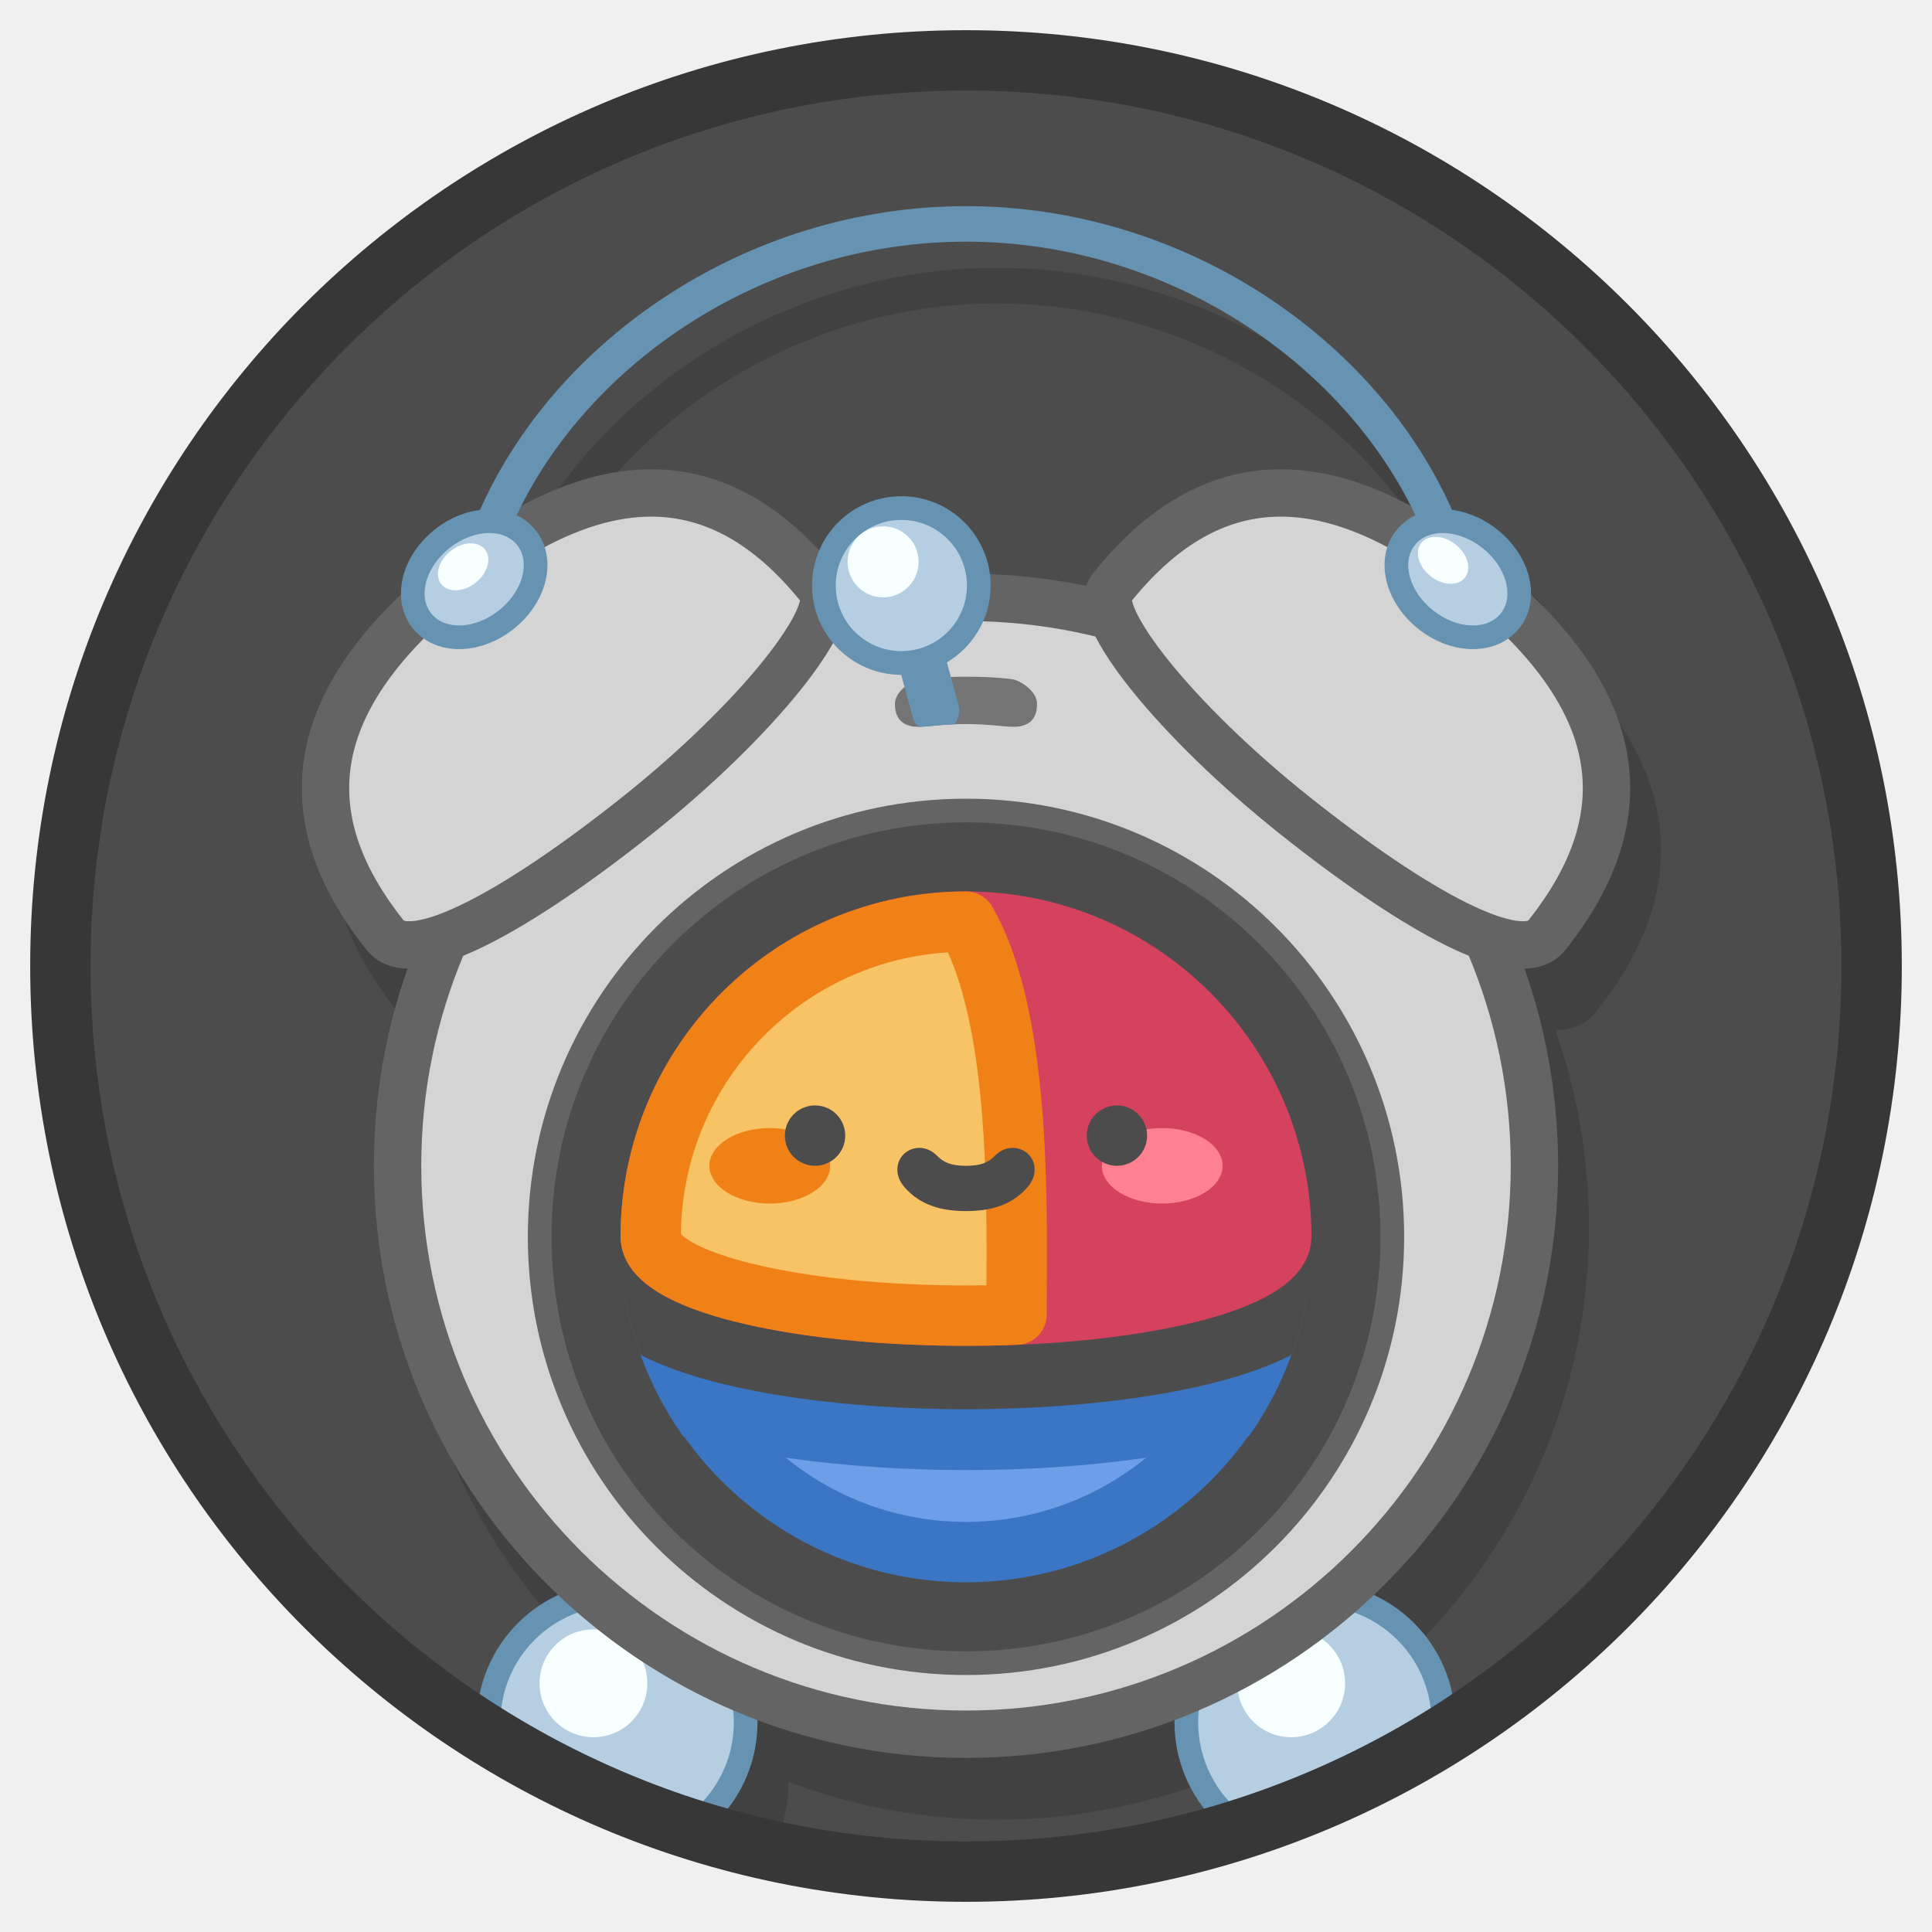
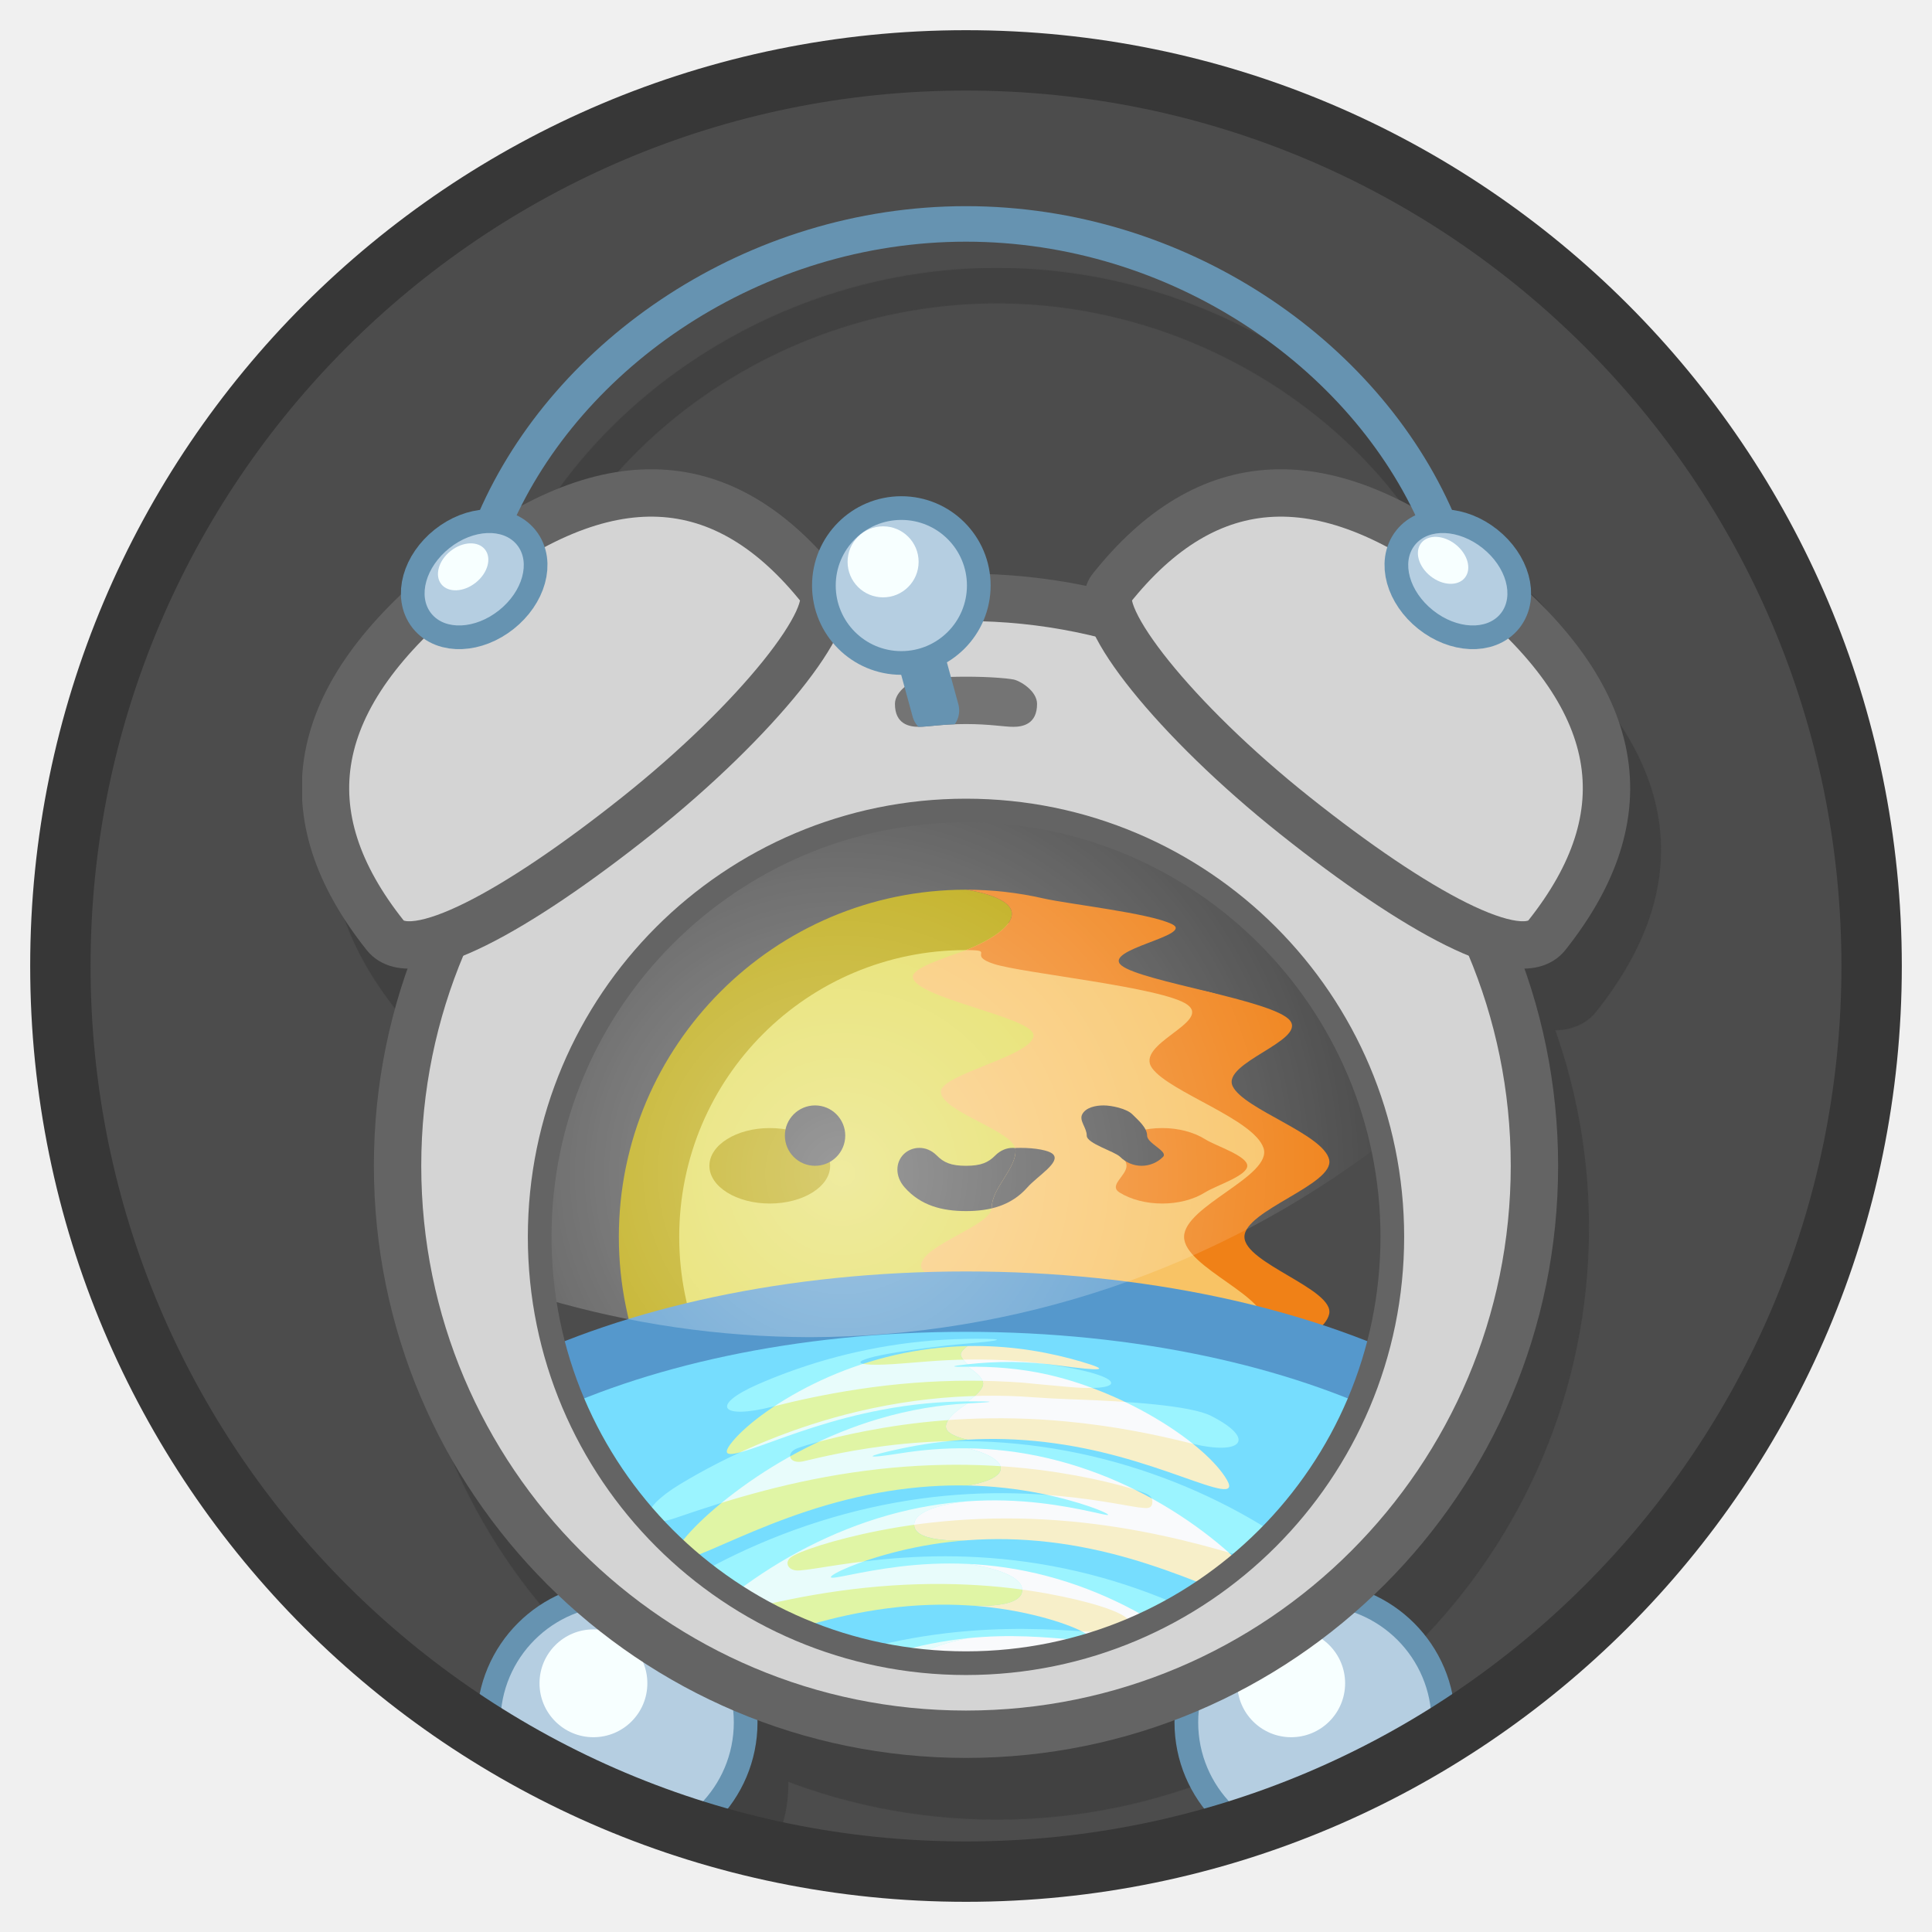
- <svg xmlns="http://www.w3.org/2000/svg" height="128" width="128" version="1.1" id="svg2" xml:space="preserve">
+ <svg xmlns="http://www.w3.org/2000/svg" xmlns:xlink="http://www.w3.org/1999/xlink" height="128" width="128" version="1.1" id="svg2" xml:space="preserve">
  <defs id="defs2">
-     <filter id="filter4866" style="color-interpolation-filters:sRGB" x="-0.018" y="-0.011" width="1.061" height="1.064">
+     <filter id="filter4866" style="color-interpolation-filters:sRGB" x="0" y="0" width="1.037" height="1.117">
      <feFlood id="feFlood4858" result="flood" flood-color="rgb(134,123,106)" flood-opacity="0.498" />
      <feComposite id="feComposite4860" result="composite1" operator="in" in2="SourceGraphic" in="flood" />
      <feOffset id="feOffset4862" result="offset" dy="3.6" dx="1.8" />
      <feComposite id="feComposite4864" result="composite2" operator="over" in2="offset" in="SourceGraphic" />
    </filter>
    <clipPath clipPathUnits="userSpaceOnUse" id="clipPath4404-4">
      <path style="display:inline;opacity:1;vector-effect:none;fill:#ffffff;fill-opacity:1;fill-rule:nonzero;stroke:none;stroke-width:4;stroke-linecap:round;stroke-linejoin:round;stroke-miterlimit:4;stroke-dasharray:none;stroke-dashoffset:0;stroke-opacity:1;paint-order:stroke fill markers" d="M 58,48.237 V 53 c 0,1.7 1.202,1.934 2,1.934 0.798,0 2,-0.234 4,-0.234 v -6.372" id="path4406-7" />
    </clipPath>
-     <filter id="filter4866-8" style="color-interpolation-filters:sRGB" x="-0.018" y="-0.011" width="1.061" height="1.083">
+     <filter id="filter4866-8" style="color-interpolation-filters:sRGB" x="-0.018" y="-0.011" width="1.061" height="1.064">
      <feFlood id="feFlood4858-7" result="flood" flood-color="rgb(55,55,55)" flood-opacity="0.498" />
      <feComposite id="feComposite4860-6" result="composite1" operator="in" in2="SourceGraphic" in="flood" />
      <feOffset id="feOffset4862-9" result="offset" dy="3.6" dx="1.8" />
      <feComposite id="feComposite4864-1" result="composite2" operator="over" in2="offset" in="SourceGraphic" />
    </filter>
    <clipPath clipPathUnits="userSpaceOnUse" id="clipPath4404-4-6">
      <path style="display:inline;opacity:1;vector-effect:none;fill:#ffffff;fill-opacity:1;fill-rule:nonzero;stroke:none;stroke-width:4;stroke-linecap:round;stroke-linejoin:round;stroke-miterlimit:4;stroke-dasharray:none;stroke-dashoffset:0;stroke-opacity:1;paint-order:stroke fill markers" d="M 58,48.237 V 53 c 0,1.7 1.202,1.934 2,1.934 0.798,0 2,-0.234 4,-0.234 v -6.372" id="path4406-7-3" />
    </clipPath>
-     <clipPath clipPathUnits="userSpaceOnUse" id="clipPath45">
-       <path style="display:inline;opacity:1;vector-effect:none;fill:#4c4c4c;fill-opacity:1;fill-rule:nonzero;stroke:none;stroke-width:1.111;stroke-linecap:round;stroke-linejoin:round;stroke-miterlimit:4;stroke-dasharray:none;stroke-dashoffset:0;stroke-opacity:1;paint-order:fill markers stroke;filter:url(#filter4866-8)" d="M 88.881,85.812 A 24.881,24.881 0 0 1 64,110.694 24.881,24.881 0 0 1 39.119,85.812 24.881,24.881 0 0 1 64,60.931 24.881,24.881 0 0 1 88.881,85.812 Z" id="path45" transform="matrix(1.411838,0,0,1.411838,-26.3576,-57.15307)" />
-     </clipPath>
    <clipPath clipPathUnits="userSpaceOnUse" id="clipPath112">
      <circle r="52.855" cy="70.005" cx="64" id="circle112" style="display:inline;opacity:1;vector-effect:none;fill:#76ddfe;fill-opacity:1;fill-rule:nonzero;stroke:none;stroke-width:4;stroke-linecap:butt;stroke-linejoin:round;stroke-miterlimit:4;stroke-dasharray:none;stroke-dashoffset:0;stroke-opacity:1;paint-order:fill markers stroke" />
+     </clipPath>
+     <filter style="color-interpolation-filters:sRGB;" id="filter3" x="0" y="0" width="1" height="1">
+       <feTurbulence numOctaves="1" baseFrequency="0.001 0.05" id="feTurbulence3" type="turbulence" seed="0" />
+       <feColorMatrix values="2 0 0 0 0 0 0 0 0 0 0 0 0 0 0 0 0 0 0.5 0.5" result="result91" id="feColorMatrix3" />
+       <feDisplacementMap yChannelSelector="A" xChannelSelector="R" scale="14.3" in="SourceGraphic" in2="result91" id="feDisplacementMap3" />
+     </filter>
+     <clipPath clipPathUnits="userSpaceOnUse" id="clipPath22">
+       <path id="path23" d="M 92.245,81.945 A 28.245,28.245 0 0 1 64,110.19 28.245,28.245 0 0 1 35.755,81.945 28.245,28.245 0 0 1 64,53.7 28.245,28.245 0 0 1 92.245,81.945 Z" style="display:inline;opacity:1;vector-effect:none;fill:#4c4c4c;fill-opacity:1;fill-rule:nonzero;stroke:none;stroke-width:1.569;stroke-linecap:round;stroke-linejoin:round;stroke-miterlimit:4;stroke-dasharray:none;stroke-dashoffset:0;stroke-opacity:1;paint-order:fill markers stroke" />
+     </clipPath>
+     <radialGradient xlink:href="#linearGradient2304" id="radialGradient4571-6" cx="88.814" cy="70.47" fx="88.814" fy="70.47" r="30.548" gradientTransform="matrix(1.047004,0,0,1.046972,-36.22556,8.334314)" gradientUnits="userSpaceOnUse" />
+     <linearGradient id="linearGradient2304">
+       <stop style="stop-color:#ffffff;stop-opacity:0.44;" offset="0" id="stop2300" />
+       <stop style="stop-color:#ffffff;stop-opacity:0" offset="1" id="stop2302" />
+     </linearGradient>
+     <clipPath clipPathUnits="userSpaceOnUse" id="clipPath1">
+       <path d="m 68.506,31.825 c 2.027,2.027 -10.136,4.028 -9.902,5.824 0.274,2.111 12.028,4.035 12.241,5.827 0.25,2.101 -9.563,4.019 -9.397,5.84 0.186,2.036 7.496,3.949 7.577,5.859 0.081,1.921 -2.396,3.838 -2.421,5.872 -0.022,1.832 -7.062,3.758 -7.17,5.868 -0.093,1.802 9.263,3.737 9.107,5.86 -0.132,1.804 -6.786,3.744 -6.964,5.854 -0.153,1.817 8.074,3.76 7.888,5.85 -0.163,1.832 -10.292,3.777 -10.481,5.849 -0.168,1.845 6.678,-0.35 5.017,5.849 1.971,0.024 3.933,-0.152 5.859,-0.512 1.931,-0.36 -1.727,-0.904 0.103,-1.615 1.83,-0.711 3.596,-1.588 5.27,-2.614 C 76.907,90.411 88.443,89.236 89.908,87.929 91.374,86.621 88.319,85.182 89.52,83.628 90.719,82.077 87.778,80.412 88.659,78.65 89.472,77.1 96.642,75.485 97.171,73.828 97.701,72.165 95.584,70.46 95.832,68.734 96.079,67.008 89.213,65.262 89.183,63.518 c -0.03,-1.744 9.281,-3.486 8.977,-5.203 C 97.857,56.597 94.912,54.903 94.338,53.257 93.764,51.61 88.384,50.011 87.544,48.481 c -0.838,-1.525 8.214,-2.981 7.116,-4.345 C 93.466,42.598 92.128,41.18 90.673,39.897 89.216,38.611 76.132,37.459 74.469,36.457 c -1.664,-1.003 8.365,-1.857 6.55,-2.548 -1.815,-0.691 -3.692,-1.22 -5.603,-1.572 -1.907,-0.351 -4.961,-0.527 -6.909,-0.512 z" style="display:inline;fill:#f8c365;fill-rule:evenodd;stroke-width:1.532;stroke-miterlimit:9.5" id="path4" />
    </clipPath>
  </defs>
  <circle r="60" cy="64" cx="64" fill="#8af19d" paint-order="fill markers stroke" stroke="#00c853" stroke-width="4" id="circle94" style="display:inline;fill:#4c4c4c;fill-opacity:1;stroke:none" />
  <g transform="matrix(1.135191,0,0,1.135191,-8.652231,-15.46876)" style="display:inline;filter:url(#filter4866-8)" id="g4732" clip-path="url(#clipPath112)">
    <path style="display:inline;opacity:1;vector-effect:none;fill:#b5cee1;fill-opacity:1;fill-rule:nonzero;stroke:#6693b1;stroke-width:2.765;stroke-linecap:round;stroke-linejoin:round;stroke-miterlimit:4;stroke-dasharray:none;stroke-dashoffset:0;stroke-opacity:1;paint-order:stroke fill markers" d="m 77.551,114.149 a 6.81,6.81 0 0 0 6.81,6.81 6.81,6.81 0 0 0 6.81,-6.81 6.81,6.81 0 0 0 -6.81,-6.81 6.81,6.81 0 0 0 -6.81,6.81 z" id="circle4486" />
    <path style="display:inline;opacity:1;vector-effect:none;fill:#f7ffff;fill-opacity:1;fill-rule:nonzero;stroke:none;stroke-width:1.497;stroke-linecap:round;stroke-linejoin:round;stroke-miterlimit:4;stroke-dasharray:none;stroke-dashoffset:0;stroke-opacity:1;paint-order:fill markers stroke" d="m 79.832,111.868 a 3.147,3.147 0 0 0 3.147,3.147 3.147,3.147 0 0 0 3.147,-3.147 3.147,3.147 0 0 0 -3.147,-3.147 3.147,3.147 0 0 0 -3.147,3.147 z" id="circle4488" />
    <path style="display:inline;opacity:1;vector-effect:none;fill:#b5cee1;fill-opacity:1;fill-rule:nonzero;stroke:#6693b1;stroke-width:2.765;stroke-linecap:round;stroke-linejoin:round;stroke-miterlimit:4;stroke-dasharray:none;stroke-dashoffset:0;stroke-opacity:1;paint-order:stroke fill markers" d="m 50.449,114.149 a 6.81,6.81 0 0 1 -6.81,6.81 6.81,6.81 0 0 1 -6.81,-6.81 6.81,6.81 0 0 1 6.81,-6.81 6.81,6.81 0 0 1 6.81,6.81 z" id="path4348-2" />
    <path style="display:inline;opacity:1;vector-effect:none;fill:#f7ffff;fill-opacity:1;fill-rule:nonzero;stroke:none;stroke-width:1.497;stroke-linecap:round;stroke-linejoin:round;stroke-miterlimit:4;stroke-dasharray:none;stroke-dashoffset:0;stroke-opacity:1;paint-order:fill markers stroke" d="m 45.403,111.868 a 3.147,3.147 0 0 1 -3.147,3.147 3.147,3.147 0 0 1 -3.147,-3.147 3.147,3.147 0 0 1 3.147,-3.147 3.147,3.147 0 0 1 3.147,3.147 z" id="circle4371-7" />
    <path id="circle4338" d="M 97.175,81.665 A 33.175,33.175 0 0 1 64,114.841 33.175,33.175 0 0 1 30.825,81.665 33.175,33.175 0 0 1 64,48.49 33.175,33.175 0 0 1 97.175,81.665 Z" style="display:inline;opacity:1;vector-effect:none;fill:#d4d4d4;fill-opacity:1;fill-rule:nonzero;stroke:#646464;stroke-width:2.765;stroke-linecap:round;stroke-linejoin:round;stroke-miterlimit:4;stroke-dasharray:none;stroke-dashoffset:0;stroke-opacity:1;paint-order:fill markers stroke" />
    <path id="path4477" d="m 93.735,47.343 c 8.803,7.001 9.744,13.849 4.16,20.872 -1.556,1.956 -7.663,-1.396 -14.686,-6.981 C 76.186,55.649 71.296,49.457 72.463,47.99 78.047,40.967 84.932,40.342 93.735,47.343 Z" style="opacity:1;vector-effect:none;fill:#d4d4d4;fill-opacity:1;fill-rule:nonzero;stroke:#646464;stroke-width:2.765;stroke-linecap:round;stroke-linejoin:round;stroke-miterlimit:4;stroke-dasharray:none;stroke-dashoffset:0;stroke-opacity:1;paint-order:fill markers stroke" />
    <path style="display:inline;opacity:1;vector-effect:none;fill:#d4d4d4;fill-opacity:1;fill-rule:nonzero;stroke:#646464;stroke-width:2.765;stroke-linecap:round;stroke-linejoin:round;stroke-miterlimit:4;stroke-dasharray:none;stroke-dashoffset:0;stroke-opacity:1;paint-order:fill markers stroke" d="M 34.265,47.343 C 25.461,54.343 24.52,61.192 30.105,68.215 31.661,70.171 37.769,66.819 44.792,61.234 51.814,55.649 56.704,49.457 55.537,47.99 49.953,40.967 43.068,40.342 34.265,47.343 Z" id="path4340" />
    <path style="display:inline;opacity:1;vector-effect:none;fill:#747474;fill-opacity:1;fill-rule:nonzero;stroke:none;stroke-width:2.765;stroke-linecap:round;stroke-linejoin:round;stroke-miterlimit:4;stroke-dasharray:none;stroke-dashoffset:0;stroke-opacity:1;paint-order:stroke fill markers" d="m 64,53.12 c -1.382,0 -2.382,0.092 -2.765,0.162 -0.383,0.07 -1.382,0.662 -1.382,1.428 0,1.175 0.831,1.336 1.382,1.336 0.552,0 1.382,-0.162 2.765,-0.162 1.382,0 2.213,0.162 2.765,0.162 0.552,0 1.382,-0.161 1.382,-1.336 0,-0.766 -0.999,-1.358 -1.382,-1.428 C 66.382,53.212 65.382,53.12 64,53.12 Z" id="path4479" />
    <path style="opacity:1;vector-effect:none;fill:none;fill-opacity:1;fill-rule:nonzero;stroke:#6693b1;stroke-width:2.073;stroke-linecap:round;stroke-linejoin:round;stroke-miterlimit:4;stroke-dasharray:none;stroke-dashoffset:0;stroke-opacity:1;paint-order:stroke fill markers" d="M 91.494,43.981 C 87.26,34.25 76.374,26.695 64,26.695 c -12.374,0 -23.26,7.555 -27.494,17.286" id="path4482" />
    <path style="display:inline;opacity:1;vector-effect:none;fill:#b5cee1;fill-opacity:1;fill-rule:nonzero;stroke:#6693b1;stroke-width:2.765;stroke-linecap:round;stroke-linejoin:round;stroke-miterlimit:4;stroke-dasharray:none;stroke-dashoffset:0;stroke-opacity:1;paint-order:stroke fill markers" d="m 90.196,45.438 a 3.204,2.322 38.493 0 0 1.062,3.812 3.204,2.322 38.493 0 0 3.953,0.177 3.204,2.322 38.493 0 0 -1.062,-3.812 3.204,2.322 38.493 0 0 -3.953,-0.177 z" id="ellipse4484" />
    <path style="display:inline;opacity:1;vector-effect:none;fill:#b5cee1;fill-opacity:1;fill-rule:nonzero;stroke:#6693b1;stroke-width:2.765;stroke-linecap:round;stroke-linejoin:round;stroke-miterlimit:4;stroke-dasharray:none;stroke-dashoffset:0;stroke-opacity:1;paint-order:stroke fill markers" d="m 37.804,45.438 a 2.322,3.204 51.507 0 1 -1.062,3.812 2.322,3.204 51.507 0 1 -3.953,0.177 2.322,3.204 51.507 0 1 1.062,-3.812 2.322,3.204 51.507 0 1 3.953,-0.177 z" id="path4438" />
    <g id="g4401" clip-path="url(#clipPath4404-4-6)" transform="matrix(0.6911486,0,0,0.6911486,19.76649,18.07976)" style="stroke:#6693b1">
      <path id="path4375" d="m 58.54,43 2.884,10.549" style="opacity:1;vector-effect:none;fill:none;fill-opacity:1;fill-rule:nonzero;stroke:#6693b1;stroke-width:4;stroke-linecap:round;stroke-linejoin:round;stroke-miterlimit:4;stroke-dasharray:none;stroke-dashoffset:0;stroke-opacity:1;paint-order:stroke fill markers" />
    </g>
    <path id="path4348" d="m 64.055,47.799 a 3.829,3.829 0 0 1 -3.829,3.829 3.829,3.829 0 0 1 -3.829,-3.829 3.829,3.829 0 0 1 3.829,-3.829 3.829,3.829 0 0 1 3.829,3.829 z" style="display:inline;opacity:1;vector-effect:none;fill:#b5cee1;fill-opacity:1;fill-rule:nonzero;stroke:#6693b1;stroke-width:2.765;stroke-linecap:round;stroke-linejoin:round;stroke-miterlimit:4;stroke-dasharray:none;stroke-dashoffset:0;stroke-opacity:1;paint-order:stroke fill markers" />
    <path id="circle4371" d="m 61.235,46.417 a 2.073,2.073 0 0 1 -2.073,2.073 2.073,2.073 0 0 1 -2.073,-2.073 2.073,2.073 0 0 1 2.073,-2.073 2.073,2.073 0 0 1 2.073,2.073 z" style="display:inline;opacity:1;vector-effect:none;fill:#f7ffff;fill-opacity:1;fill-rule:nonzero;stroke:none;stroke-width:1.497;stroke-linecap:round;stroke-linejoin:round;stroke-miterlimit:4;stroke-dasharray:none;stroke-dashoffset:0;stroke-opacity:1;paint-order:fill markers stroke" />
    <path id="path4545" d="m 35.926,45.695 a 1.18,1.628 51.507 0 1 -0.54,1.937 1.18,1.628 51.507 0 1 -2.008,0.09 1.18,1.628 51.507 0 1 0.54,-1.937 1.18,1.628 51.507 0 1 2.008,-0.09 z" style="display:inline;opacity:1;vector-effect:none;fill:#f7ffff;fill-opacity:1;fill-rule:nonzero;stroke:none;stroke-width:1.404;stroke-linecap:round;stroke-linejoin:round;stroke-miterlimit:4;stroke-dasharray:none;stroke-dashoffset:0;stroke-opacity:1;paint-order:stroke fill markers" />
    <path id="path4545-7" d="m 90.57,45.315 a 1.628,1.18 38.493 0 0 0.54,1.937 1.628,1.18 38.493 0 0 2.008,0.09 1.628,1.18 38.493 0 0 -0.54,-1.937 1.628,1.18 38.493 0 0 -2.008,-0.09 z" style="display:inline;opacity:1;vector-effect:none;fill:#f7ffff;fill-opacity:1;fill-rule:nonzero;stroke:none;stroke-width:1.404;stroke-linecap:round;stroke-linejoin:round;stroke-miterlimit:4;stroke-dasharray:none;stroke-dashoffset:0;stroke-opacity:1;paint-order:stroke fill markers" />
  </g>
  <path id="path113" d="M 88.881,85.812 A 24.881,24.881 0 0 1 64,110.694 24.881,24.881 0 0 1 39.119,85.812 24.881,24.881 0 0 1 64,60.931 24.881,24.881 0 0 1 88.881,85.812 Z" style="display:inline;opacity:1;vector-effect:none;fill:#4c4c4c;fill-opacity:1;fill-rule:nonzero;stroke:none;stroke-width:1.382;stroke-linecap:round;stroke-linejoin:round;stroke-miterlimit:4;stroke-dasharray:none;stroke-dashoffset:0;stroke-opacity:1;paint-order:fill markers stroke" transform="matrix(1.135191,0,0,1.135191,-8.652231,-15.46876)" />
-   <g id="g44" style="display:inline;stroke-width:1.532" transform="matrix(0.6527172,0,0,0.6526487,22.2261,40.17511)" clip-path="url(#clipPath45)">
-     <path style="display:inline;fill:#6d9fe9;fill-rule:evenodd;stroke:#3a76c3;stroke-width:6.129;stroke-linecap:round;stroke-linejoin:round;stroke-dasharray:none;paint-order:normal" id="path1" d="M 95.514,69.557 A 32,32 0 0 1 64,96 32,32 0 0 1 32.486,69.557 L 64,64 Z" />
-     <path id="path42" style="display:inline;fill:#6d9fe9;fill-rule:evenodd;stroke:#3a76c3;stroke-width:15.321;stroke-linecap:round;stroke-linejoin:round;stroke-dasharray:none;paint-order:normal" d="m 93.664,75.838 c -3.558,1.377 -7.677,2.309 -12.521,3.008 -10.82,1.562 -23.465,1.562 -34.285,0 -4.845,-0.699 -8.963,-1.631 -12.521,-3.008" />
-     <path style="display:inline;fill:#f8c365;fill-rule:evenodd;stroke:#4c4c4c;stroke-width:18.998;stroke-linecap:round;stroke-linejoin:round;stroke-dasharray:none;stroke-opacity:1;paint-order:normal" id="path3" d="m 96,64 a 32,8 0 0 1 -16,6.928 32,8 0 0 1 -32,0 A 32,8 0 0 1 32,64" />
-     <path id="circle1" style="fill:#d5425d;fill-rule:evenodd;stroke:#d5425d;stroke-width:6.129;stroke-linecap:round;stroke-linejoin:round;stroke-dasharray:none;paint-order:normal" d="m 64,32 a 32,32 0 0 0 -32,32 32,8 0 0 0 16,6.928 32,8 0 0 0 32,0 A 32,8 0 0 0 96,64 32,32 0 0 0 64,32 Z" />
-     <path id="path112" style="display:inline;fill:none;fill-rule:evenodd;stroke:#d5425d;stroke-width:6.129;stroke-linecap:round;stroke-linejoin:round;stroke-dasharray:none;paint-order:normal" d="m 69.127,71.895 c 0,-9.797 0.673,-29.85 -5.127,-39.895" />
-     <path id="path48" style="fill:#f8c365;fill-rule:evenodd;stroke:#f08117;stroke-width:6.129;stroke-linecap:round;stroke-linejoin:round;stroke-dasharray:none;paint-order:normal" d="m 64,32 c -17.674,-5.48e-4 -32.002,14.327 -32.001,32.001 6.8e-4,2.858 6.1,5.499 16,6.928 9.575,1.381 18.644,1.068 21.128,0.967 0,-9.797 0.673,-29.85 -5.127,-39.895 z" />
+   <g id="g22" clip-path="url(#clipPath22)">
+     <g id="path2" style="display:inline;stroke-width:1.532" transform="matrix(0.6527172,0,0,0.6526487,22.2261,40.17511)">
+       <path style="color:#000000;display:inline;fill:#e2db53;fill-rule:evenodd;stroke-width:1.532;stroke-miterlimit:9.5;-inkscape-stroke:none" d="M 74.5,81.945 C 74.5,93.543 75.598,102.945 64,102.945 c -11.598,0 -21,-9.402 -21,-21 0,-11.598 9.402,-21 21,-21 11.598,0 10.5,9.402 10.5,21 z" id="path5" transform="matrix(1.532057,0,0,1.532218,-34.05166,-61.55702)" />
+       <path style="color:#000000;display:inline;fill:#b9a400;fill-rule:evenodd;stroke-width:1.532;stroke-miterlimit:9.5;-inkscape-stroke:none" d="m 64,100.945 c -10.517,0 -19,-8.483 -19,-19 0,-10.517 8.483,-19 19,-19 0,0 3.179,-1.187 3.033,-2.486 C 66.907,59.336 64,58.945 64,58.945 c -12.679,0 -23,10.321 -23,23 0,12.679 10.321,23 23,23 z" id="path6" transform="matrix(1.532057,0,0,1.532218,-34.05166,-61.55702)" />
+       <ellipse style="display:inline;opacity:1;vector-effect:none;fill:#b9a400;fill-opacity:1;fill-rule:nonzero;stroke:none;stroke-width:4;stroke-linecap:round;stroke-linejoin:round;stroke-miterlimit:4;stroke-dasharray:none;stroke-dashoffset:0;stroke-opacity:1;paint-order:stroke fill markers" id="ellipse4109" cx="27" cy="50" rx="4" ry="2.5" transform="matrix(1.532057,0,0,1.532218,2.717424,-19.82398)" />
+       <circle r="2" cy="48" cx="30" id="path4093" style="display:inline;opacity:1;vector-effect:none;fill:#4c4c4c;fill-opacity:1;fill-rule:nonzero;stroke:none;stroke-width:4;stroke-linecap:round;stroke-linejoin:round;stroke-miterlimit:4;stroke-dasharray:none;stroke-dashoffset:0;stroke-opacity:1;paint-order:stroke fill markers" transform="matrix(1.532057,0,0,1.532218,2.717424,-19.82398)" />
+       <path id="path19" style="color:#000000;font-style:normal;font-variant:normal;font-weight:normal;font-stretch:normal;font-size:medium;line-height:normal;font-family:sans-serif;font-variant-ligatures:normal;font-variant-position:normal;font-variant-caps:normal;font-variant-numeric:normal;font-variant-alternates:normal;font-feature-settings:normal;text-indent:0;text-align:start;text-decoration:none;text-decoration-line:none;text-decoration-style:solid;text-decoration-color:#000000;letter-spacing:normal;word-spacing:normal;text-transform:none;writing-mode:lr-tb;direction:ltr;text-orientation:mixed;dominant-baseline:auto;baseline-shift:baseline;text-anchor:start;white-space:normal;shape-padding:0;clip-rule:nonzero;display:inline;overflow:visible;visibility:visible;opacity:1;isolation:auto;mix-blend-mode:normal;color-interpolation:sRGB;color-interpolation-filters:linearRGB;solid-color:#000000;solid-opacity:1;vector-effect:none;fill:#4c4c4c;fill-opacity:1;fill-rule:nonzero;stroke:none;stroke-width:4.596;stroke-linecap:round;stroke-linejoin:round;stroke-miterlimit:4;stroke-dasharray:none;stroke-dashoffset:0;stroke-opacity:1;paint-order:stroke fill markers;color-rendering:auto;image-rendering:auto;shape-rendering:auto;text-rendering:auto;enable-background:accumulate" d="m 70.23,58.98 c 1.014,-1.149 0.916,-2.558 0.099,-3.366 -0.817,-0.809 -2.288,-0.957 -3.366,0.132 -0.701,0.708 -1.439,1.041 -2.962,1.041 -1.523,0 -2.261,-0.333 -2.962,-1.041 -1.078,-1.089 -2.55,-0.941 -3.366,-0.132 -0.817,0.809 -0.915,2.217 0.099,3.366 1.634,1.852 3.813,2.404 6.23,2.404 2.417,0 4.596,-0.552 6.23,-2.404 z" />
+     </g>
+     <g id="path3" style="display:inline;stroke-width:1.532" transform="matrix(0.6527172,0,0,0.6526487,22.2261,40.17511)">
+       <g id="g19" style="display:inline;stroke-width:1.532" clip-path="url(#clipPath1)">
+         <rect style="display:inline;opacity:1;fill:#f8c365;fill-rule:evenodd;stroke:none;stroke-width:6.129;stroke-miterlimit:9.5" id="rect19" width="64.342" height="64.356" x="31.831" y="31.823" />
+         <path id="path4103" d="m 41.635,50 c 0.994,0 -0.735,-0.217 -0.277,-0.68 0.704,-0.711 3.874,-0.614 4.408,-0.086 0.533,0.528 -1.037,1.447 -1.699,2.197 C 43,52.64 41.578,53 40,53 Z" style="color:#000000;font-style:normal;font-variant:normal;font-weight:normal;font-stretch:normal;font-size:medium;line-height:normal;font-family:sans-serif;font-variant-ligatures:normal;font-variant-position:normal;font-variant-caps:normal;font-variant-numeric:normal;font-variant-alternates:normal;font-feature-settings:normal;text-indent:0;text-align:start;text-decoration:none;text-decoration-line:none;text-decoration-style:solid;text-decoration-color:#000000;letter-spacing:normal;word-spacing:normal;text-transform:none;writing-mode:lr-tb;direction:ltr;text-orientation:mixed;dominant-baseline:auto;baseline-shift:baseline;text-anchor:start;white-space:normal;shape-padding:0;clip-rule:nonzero;display:inline;overflow:visible;visibility:visible;opacity:1;isolation:auto;mix-blend-mode:normal;color-interpolation:sRGB;color-interpolation-filters:linearRGB;solid-color:#000000;solid-opacity:1;vector-effect:none;fill:#4c4c4c;fill-opacity:1;fill-rule:nonzero;stroke:none;stroke-width:3;stroke-linecap:round;stroke-linejoin:round;stroke-miterlimit:4;stroke-dasharray:none;stroke-dashoffset:0;stroke-opacity:1;paint-order:stroke fill markers;color-rendering:auto;image-rendering:auto;shape-rendering:auto;text-rendering:auto;enable-background:accumulate" transform="matrix(1.532057,0,0,1.532218,2.717424,-19.82398)" />
+       </g>
+       <path style="color:#000000;display:inline;fill:#f08117;fill-rule:evenodd;stroke-width:1.532;stroke-miterlimit:9.5;-inkscape-stroke:none" d="m 64,58.945 c 0,0 2.907,0.391 3.033,1.514 C 67.179,61.758 64,62.945 64,62.945 c 2.052,0 0.005,0.323 1.855,0.921 1.92,0.621 11.217,1.538 12.813,2.698 1.613,1.172 -3.508,2.593 -2.336,4.206 1.16,1.596 6.761,3.38 7.382,5.299 0.598,1.849 -5.266,3.824 -5.266,5.876 0,2.052 5.864,4.027 5.266,5.876 -0.621,1.92 -5.781,3.704 -6.941,5.3 -1.172,1.613 2.887,3.033 1.274,4.205 -1.596,1.16 -9.876,2.076 -11.796,2.697 -1.849,0.598 -0.2,0.921 -2.252,0.921 v 4 c 1.758,0 3.471,-0.198 5.117,-0.574 1.698,-0.387 3.326,-0.964 4.859,-1.705 1.557,-0.753 -0.607,-1.677 0.732,-2.746 1.345,-1.075 9.064,-2.297 10.139,-3.642 1.07,-1.339 -3.487,-2.798 -2.734,-4.356 0.742,-1.534 5.561,-3.161 5.948,-4.86 0.376,-1.646 -5.613,-3.359 -5.613,-5.117 0,-1.758 5.989,-3.471 5.613,-5.117 -0.388,-1.698 -5.648,-3.326 -6.39,-4.859 -0.753,-1.557 4.864,-3.017 3.794,-4.356 -1.075,-1.345 -9.81,-2.567 -11.155,-3.642 -1.339,-1.07 4.891,-1.993 3.334,-2.746 C 76.112,60.483 70.816,59.907 69.117,59.52 67.471,59.144 65.758,58.945 64,58.945 Z" id="path8" transform="matrix(1.532057,0,0,1.532218,-34.05166,-61.55702)" />
+       <path id="path4107" style="display:inline;opacity:1;vector-effect:none;fill:#f08117;stroke-width:4;stroke-linecap:round;stroke-linejoin:round;paint-order:stroke fill markers" transform="matrix(1.532057,0,0,1.532218,2.717424,-19.82398)" d="m 58.635,50 c 0,0.663 -2.057,1.299 -2.807,1.768 C 55.078,52.237 54.061,52.5 53,52.5 51.939,52.5 50.922,52.237 50.172,51.768 49.421,51.299 50.635,50.663 50.635,50 50.635,49.337 49.421,48.701 50.172,48.232 50.922,47.763 51.939,47.5 53,47.5 c 1.061,0 2.078,0.263 2.828,0.732 0.75,0.469 2.807,1.105 2.807,1.768 z" />
+       <path id="circle4095" style="display:inline;opacity:1;vector-effect:none;fill:#4c4c4c;stroke-width:4;stroke-linecap:round;stroke-linejoin:round;paint-order:stroke fill markers" transform="matrix(1.532057,0,0,1.532218,2.717424,-19.82398)" d="m 52,48 c 0,0.53 1.424,1.039 1.049,1.414 -0.375,0.375 -0.884,0.586 -1.414,0.586 -0.53,0 -1.039,-0.211 -1.414,-0.586 C 49.846,49.039 48,48.53 48,48 48,47.47 47.477,47.012 47.702,46.586 47.94,46.134 48.586,46 49.116,46 c 0.53,0 1.525,0.211 1.9,0.586 C 51.392,46.961 52,47.47 52,48 Z" />
+     </g>
+     <path style="display:inline;fill:#76ddfe;fill-rule:evenodd;stroke:#5598cc;stroke-width:6.129;stroke-linecap:butt;stroke-linejoin:bevel;stroke-dasharray:none;paint-order:normal" id="path1" transform="matrix(0.6527172,0,0,0.6526487,22.2261,40.17511)" clip-path="none" d="M 127.994,102.577 A 63.994,32 0 0 1 64,134.577 63.994,32 0 0 1 0.006,102.577 63.994,32 0 0 1 64,70.577 63.994,32 0 0 1 127.994,102.577 Z" />
+     <path transform="matrix(0.6527172,0,0,0.6526487,22.2261,40.17511)" clip-path="none" id="path26" d="m 64,134.578 c 35.343,10e-6 63.994,-14.327 63.994,-32 C 127.994,84.905 99.343,70.576 64,70.576 Z" style="display:none;fill:#40bfb3;fill-rule:evenodd;stroke:#2c737f;stroke-width:6.129;stroke-linecap:butt;stroke-linejoin:bevel;stroke-dasharray:none;paint-order:normal" />
+     <path id="ellipse23" transform="matrix(0.6527172,0,0,0.6526487,22.2261,40.17511)" clip-path="none" d="m 64.165,122.72 c -1.826,1.131 -4.483,2.257 -6.763,3.288 -3.228,1.461 -6.086,2.877 -6.086,2.877 0,0 5.977,-1.491 12.74,-1.947 0.036,-0.002 0.072,-0.005 0.108,-0.007 z m 0,-9.221 c -1.05,-0.139 -2.071,-0.237 -3.062,-0.309 -3.058,-0.222 -5.279,-0.167 -5.607,-0.744 -0.305,-0.535 1.713,-1.587 5.012,-2.369 1.137,-0.27 2.359,-0.49 3.657,-0.65 0,0 -5.832,0.891 -6.174,-1.176 -0.387,-2.335 6.174,-3.506 6.174,-3.506 -2.375,0.241 -4.902,0.711 -7.564,1.521 -4.94,1.504 -9.435,3.934 -12.863,6.629 -3.34,2.625 -5.185,5.114 -4.377,6.197 1.448,1.94 9.321,-0.154 15.668,-0.398 3.698,-0.143 7.118,0.23 9.136,0.875 z m 0,-16.298 c -2.458,-0.114 -4.765,0.012 -6.899,0.27 -4.131,0.499 -6.935,1.365 -6.982,1.076 -0.047,-0.289 2.736,-1.619 6.91,-2.646 2.151,-0.53 4.48,-0.921 6.972,-1.103 0,0 -5.277,0.37 -5.422,-1.5 -0.154,-1.978 5.422,-2.453 5.422,-2.453 -2.522,0.174 -5.213,0.607 -8.05,1.405 -5.755,1.62 -11.031,4.458 -15.35,7.727 -4.156,3.145 -6.864,6.227 -6.662,7.367 0.202,1.14 3.024,-0.052 7.119,-1.611 4.379,-1.668 9.177,-3.288 14.754,-4.016 2.918,-0.381 5.656,-0.457 8.189,-0.308 0,0 5.339,0.456 5.538,-1.442 0.215,-2.052 -5.538,-2.767 -5.538,-2.767 z m 0,-11.733 c -2.433,-0.035 -4.705,0.166 -6.788,0.499 -3.81,0.61 -3.819,0.345 0.045,-0.475 2.108,-0.447 4.357,-0.769 6.743,-0.905 0,0 -2.052,-0.388 -2.193,-1.211 -0.186,-1.085 2.193,-2.468 2.193,-2.468 -2.783,0.145 -5.846,0.616 -9.13,1.599 -5.09,1.523 -9.818,4.019 -13.807,6.924 -3.849,2.802 -6.535,5.633 -6.832,6.906 -0.297,1.273 2.336,0.004 6.438,-1.77 4.386,-1.896 9.383,-3.802 15.24,-4.748 2.861,-0.462 5.56,-0.63 8.091,-0.578 0,0 3.309,-0.452 3.36,-1.708 0.053,-1.314 -3.36,-2.067 -3.36,-2.067 z m 0,-8.277 c -1.807,0.03 -1.811,-0.065 0,-0.257 0,0 -0.717,-0.606 -0.697,-1.016 0.017,-0.361 0.697,-0.832 0.697,-0.832 -0.357,0.007 -0.718,0.019 -1.081,0.038 -4.872,0.244 -9.557,1.472 -13.822,3.453 -4.139,1.923 -7.45,4.38 -8.932,6.162 -1.562,1.878 0.038,1.458 2.924,0.424 3.282,-1.176 7.159,-2.643 12.135,-3.594 3.144,-0.601 6.063,-0.856 8.776,-0.865 0,0 1.592,-1.018 1.577,-1.821 -0.014,-0.771 -1.577,-1.692 -1.577,-1.692 z" style="display:inline;mix-blend-mode:hard-light;fill:#e2db53;fill-rule:evenodd;stroke:none;stroke-width:6.129;stroke-linecap:round;stroke-linejoin:round;stroke-dasharray:none;paint-order:normal" />
+     <path transform="matrix(0.6527172,0,0,0.6526487,22.2261,40.17511)" clip-path="none" id="path25" d="m 64.165,76.933 c 1.43,-0.151 2.958,-0.248 4.497,-0.234 1.62,0.015 3.242,0.157 4.757,0.36 4.375,0.585 5.417,0.533 2.3,-0.385 -3.043,-0.896 -6.706,-1.598 -10.836,-1.596 -0.238,1.36e-4 -0.477,0.003 -0.718,0.007 0,0 -0.68,0.471 -0.697,0.832 -0.02,0.41 0.697,1.016 0.697,1.016 z m 0,49.997 c 6.272,-0.41 14.721,0.183 17.536,-1.784 1.626,-1.136 0.982,-2.885 -1.082,-4.822 -2.078,-1.951 -5.329,-3.804 -8.986,-5.08 -2.608,-0.91 -5.109,-1.433 -7.468,-1.746 v 6.07 c 1.577,0.504 2.298,1.175 1.626,1.896 -0.388,0.416 -0.95,0.836 -1.626,1.255 z m 0,-17.505 c 2.617,-0.322 5.543,-0.397 8.706,-0.121 4.868,0.424 8.954,1.521 12.863,2.623 3.628,1.023 6.206,1.761 6.666,0.576 0.438,-1.129 -1.891,-4.036 -5.723,-6.969 -3.962,-3.033 -8.947,-5.65 -14.459,-7.102 -2.826,-0.744 -5.52,-1.116 -8.054,-1.233 0,0 5.753,0.714 5.538,2.767 -0.199,1.897 -5.538,1.442 -5.538,1.442 2.228,0.131 4.298,0.437 6.194,0.865 3.862,0.87 6.363,2.061 6.219,2.482 -0.144,0.421 -2.722,-0.063 -6.473,-0.195 -1.852,-0.065 -3.836,-0.03 -5.94,0.184 0,0 -6.561,1.171 -6.174,3.506 0.342,2.067 6.174,1.176 6.174,1.176 z m 0,-14.629 c 2.594,-0.19 5.364,-0.153 8.294,0.189 5.814,0.681 10.74,2.362 15.107,4.074 4.084,1.601 6.763,2.783 6.67,1.516 -0.093,-1.267 -2.839,-4.277 -6.924,-7.207 -4.241,-3.043 -9.353,-5.568 -14.951,-6.887 -2.887,-0.68 -5.631,-0.978 -8.196,-1.015 0,0 3.414,0.753 3.36,2.067 -0.051,1.256 -3.36,1.708 -3.36,1.708 2.6,0.054 5.022,0.341 7.259,0.781 4.189,0.825 6.988,2.003 7.002,2.189 0.014,0.186 -2.764,-0.716 -6.945,-1.195 -2.238,-0.256 -4.685,-0.355 -7.315,-0.173 0,0 -5.575,0.475 -5.422,2.453 0.145,1.87 5.422,1.5 5.422,1.5 z m 0,-13.888 c 0,0 -2.379,1.383 -2.193,2.468 0.141,0.823 2.193,1.211 2.193,1.211 2.478,-0.141 5.105,-0.081 7.878,0.247 5.499,0.65 9.987,2.142 13.809,3.492 3.483,1.231 5.586,1.987 4.627,0.336 -2.052,-3.534 -9.87,-8.768 -18.082,-10.656 -2.912,-0.669 -5.76,-0.857 -8.231,-0.816 0,0 1.563,0.921 1.577,1.692 0.015,0.803 -1.577,1.821 -1.577,1.821 2.97,-0.011 2.961,0.051 0,0.206 z" style="display:inline;mix-blend-mode:hard-light;fill:#f8c365;fill-rule:evenodd;stroke:none;stroke-width:6.129;stroke-linecap:round;stroke-linejoin:round;stroke-dasharray:none;paint-order:normal" />
+     <path style="display:inline;opacity:1;mix-blend-mode:normal;vector-effect:none;fill:url(#radialGradient4571-6);fill-opacity:1;fill-rule:nonzero;stroke:none;stroke-width:1.382;stroke-linecap:round;stroke-linejoin:round;stroke-miterlimit:4;stroke-dasharray:none;stroke-dashoffset:0;stroke-opacity:1;paint-order:fill markers stroke" d="m 64,60.932 c -13.741,-1.78e-4 -24.881,11.139 -24.882,24.88 0.008,1.208 0.104,2.414 0.287,3.608 5.022,1.478 10.228,2.235 15.463,2.248 C 66.929,91.65 78.652,87.687 88.249,80.382 85.709,69.026 75.637,60.947 64,60.932 Z" id="circle4435" transform="matrix(1.135191,0,0,1.135191,-8.651857,-15.46962)" />
+     <path id="path7" clip-path="none" style="display:inline;mix-blend-mode:screen;fill:#45a9f3;fill-rule:evenodd;stroke:none;stroke-width:5.471;stroke-linecap:round;stroke-linejoin:round;stroke-dasharray:none;paint-order:normal" d="m 72.685,81.911 c -1.072,-0.047 -2.144,-0.117 -3.214,-0.21 -0.005,-4.75e-4 -0.01,-0.002 -0.016,-0.002 -0.32,-0.029 -0.632,-0.06 -0.963,-0.082 -0.669,-0.044 -1.362,-0.069 -2.078,-0.074 -0.716,-0.005 -1.455,0.011 -2.215,0.051 -2.731,0.142 -5.74,0.602 -8.969,1.568 -5.01,1.499 -9.665,3.957 -13.6,6.822 -0.247,0.18 -0.489,0.36 -0.725,0.539 -3.502,2.656 -3.26,4.68 -0.343,3.418 4.406,-1.905 9.464,-3.836 15.402,-4.795 2.902,-0.469 5.641,-0.639 8.213,-0.586 2.642,0.055 5.106,0.345 7.379,0.793 3.785,0.745 6.565,1.808 7.162,2.205 0.077,0.051 0.362,0.254 0.389,0.602 0.077,1.006 -0.618,0.767 -0.781,0.762 -0.642,-0.02 -3.175,-0.795 -6.924,-1.225 -2.201,-0.252 -4.607,-0.349 -7.191,-0.17 -2.477,0.171 -5.12,0.598 -7.91,1.383 -5.666,1.595 -10.863,4.385 -15.123,7.609 -0.344,0.26 -0.676,0.519 -0.995,0.775 -3.415,2.741 -2.566,5.079 0.795,3.799 4.396,-1.674 9.257,-3.317 14.912,-4.055 2.961,-0.386 5.739,-0.466 8.314,-0.314 2.266,0.134 4.373,0.445 6.305,0.881 3.495,0.788 6.087,1.84 6.604,2.623 0.104,0.157 0.218,0.429 0.109,0.746 -0.102,0.297 -0.338,0.447 -0.502,0.514 -0.783,0.32 -3.276,-0.126 -6.641,-0.244 -1.826,-0.064 -3.779,-0.029 -5.848,0.182 -2.334,0.237 -4.814,0.698 -7.43,1.494 -4.86,1.48 -9.281,3.87 -12.643,6.512 -3.291,2.587 -4.63,4.743 -4.25,5.252 1.108,1.484 8.695,-0.427 15.094,-0.674 3.729,-0.144 7.281,0.239 9.369,0.906 1.769,0.565 3.135,1.711 1.92,3.016 -0.44,0.473 -1.072,0.937 -1.77,1.369 -1.866,1.156 -4.566,2.301 -6.84,3.33 -0.451,0.204 -0.683,0.306 -0.857,0.382 -0.098,0.045 -0.195,0.09 -0.293,0.135 1.072,-0.178 2.255,-0.354 3.517,-0.509 1.259,-0.155 2.592,-0.289 3.959,-0.381 0.02,-0.001 0.057,-0.008 0.117,-0.012 6.296,-0.411 14.586,0.155 17.184,-1.66 1.094,-0.764 0.751,-1.97 -1.16,-3.764 -2.002,-1.879 -5.142,-3.676 -8.742,-4.932 -2.556,-0.892 -5.012,-1.407 -7.334,-1.715 -1.033,-0.137 -2.039,-0.232 -3.02,-0.303 -3.046,-0.221 -5.58,-0.084 -6.152,-1.09 -0.789,-1.387 2.106,-2.581 5.447,-3.373 1.163,-0.276 2.409,-0.501 3.73,-0.664 2.665,-0.328 5.642,-0.405 8.852,-0.125 4.937,0.43 9.072,1.545 12.986,2.648 3.63,1.023 5.669,1.443 5.846,0.988 0.227,-0.584 -1.703,-3.272 -5.502,-6.18 -3.897,-2.983 -8.794,-5.555 -14.215,-6.982 -2.776,-0.731 -5.425,-1.096 -7.914,-1.211 -2.415,-0.112 -4.685,0.012 -6.787,0.266 -3.709,0.448 -6.356,1.216 -7.053,1.129 -0.163,-0.021 -0.606,-0.134 -0.686,-0.623 -0.06,-0.37 0.179,-0.63 0.271,-0.719 0.582,-0.558 3.379,-1.775 7.15,-2.703 2.187,-0.538 4.553,-0.932 7.084,-1.117 2.636,-0.193 5.452,-0.159 8.426,0.189 5.299,0.62 9.861,2.071 13.429,3.403 4.132,1.543 5.477,-0.338 1.997,-3.003 -0.337,-0.258 -0.688,-0.519 -1.051,-0.779 -4.177,-2.997 -9.208,-5.484 -14.709,-6.779 -2.836,-0.668 -5.532,-0.962 -8.051,-0.998 -2.389,-0.034 -4.619,0.164 -6.668,0.492 -3.655,0.585 -6.093,1.435 -6.672,1.576 -1.079,0.264 -1.385,-0.86 -0.455,-1.322 0.599,-0.298 3.242,-1.295 6.922,-2.076 2.14,-0.454 4.42,-0.778 6.844,-0.916 2.516,-0.143 5.184,-0.085 7.998,0.248 3.894,0.46 7.277,1.337 10.075,2.215 4.213,1.323 5.364,-0.428 1.66,-2.78 -1.637,-1.04 -6.634,-1.475 -11.045,-1.671 -0.043,-0.002 -0.085,-0.004 -0.128,-0.006 z m -7.802,-6.151 c 2.488,-0.001 2.115,0.185 -0.791,0.492 -1.17,0.124 -2.272,0.286 -3.264,0.449 -0.014,0.002 -0.029,0.004 -0.043,0.006 -0.708,0.117 -1.415,0.245 -2.119,0.383 -4.333,0.851 -4.184,1.619 0.212,1.179 l 2.087,-0.209 c 0.962,-0.096 2.044,-0.168 3.211,-0.188 2.43,-0.041 5.22,0.144 8.068,0.799 0.169,0.039 0.338,0.079 0.507,0.121 4.281,1.059 3.929,2.363 -0.46,1.856 l -2.68,-0.309 c -0.005,-5.88e-4 -0.011,-0.001 -0.016,-0.002 h -0.002 c -0.327,-0.038 -0.631,-0.088 -1.006,-0.123 -1.414,-0.132 -2.887,-0.201 -4.426,-0.195 -2.756,0.01 -5.716,0.268 -8.902,0.877 -2.611,0.499 -4.892,1.127 -6.867,1.755 -4.209,1.337 -5.078,-0.118 -1.23,-2.245 0.725,-0.401 1.521,-0.807 2.39,-1.211 4.189,-1.946 8.787,-3.151 13.566,-3.391 0.354,-0.018 0.705,-0.028 1.059,-0.035 0.241,-0.005 0.474,-0.01 0.705,-0.01 z" transform="matrix(0.818972,0,0,0.6526487,11.55747,39.25129)" />
  </g>
  <path id="path4336" d="M 88.881,85.812 A 24.881,24.881 0 0 1 64,110.694 24.881,24.881 0 0 1 39.119,85.812 24.881,24.881 0 0 1 64,60.931 24.881,24.881 0 0 1 88.881,85.812 Z" style="display:inline;opacity:1;vector-effect:none;fill:none;fill-opacity:1;fill-rule:nonzero;stroke:#646464;stroke-width:1.382;stroke-linecap:round;stroke-linejoin:round;stroke-miterlimit:4;stroke-dasharray:none;stroke-dashoffset:0;stroke-opacity:1;paint-order:fill markers stroke" transform="matrix(1.135191,0,0,1.135191,-8.652231,-15.46876)" />
-   <g id="g4129" transform="translate(23.99981,27.23702)" style="display:inline">
-     <ellipse style="opacity:1;vector-effect:none;fill:#f08117;fill-opacity:1;fill-rule:nonzero;stroke:none;stroke-width:4;stroke-linecap:round;stroke-linejoin:round;stroke-miterlimit:4;stroke-dasharray:none;stroke-dashoffset:0;stroke-opacity:1;paint-order:stroke fill markers" id="ellipse4109" cx="27" cy="50" rx="4" ry="2.5" />
-     <circle r="2" cy="48" cx="30" id="path4093" style="opacity:1;vector-effect:none;fill:#4c4c4c;fill-opacity:1;fill-rule:nonzero;stroke:none;stroke-width:4;stroke-linecap:round;stroke-linejoin:round;stroke-miterlimit:4;stroke-dasharray:none;stroke-dashoffset:0;stroke-opacity:1;paint-order:stroke fill markers" />
-     <ellipse ry="2.5" rx="4" cy="50" cx="53" id="path4107" style="opacity:1;vector-effect:none;fill:#ff8090;fill-opacity:1;fill-rule:nonzero;stroke:none;stroke-width:4;stroke-linecap:round;stroke-linejoin:round;stroke-miterlimit:4;stroke-dasharray:none;stroke-dashoffset:0;stroke-opacity:1;paint-order:stroke fill markers" />
-     <circle style="opacity:1;vector-effect:none;fill:#4c4c4c;fill-opacity:1;fill-rule:nonzero;stroke:none;stroke-width:4;stroke-linecap:round;stroke-linejoin:round;stroke-miterlimit:4;stroke-dasharray:none;stroke-dashoffset:0;stroke-opacity:1;paint-order:stroke fill markers" id="circle4095" cx="50" cy="48" r="2" />
-     <path id="path4103" d="m 40,53 c -1.577,0 -3,-0.36 -4.066,-1.569 -0.662,-0.75 -0.598,-1.669 -0.065,-2.197 0.533,-0.528 1.494,-0.625 2.197,0.086 0.458,0.462 0.94,0.68 1.934,0.68 0.994,0 1.476,-0.217 1.934,-0.68 0.704,-0.711 1.663,-0.614 2.197,-0.086 0.533,0.528 0.598,1.447 -0.064,2.197 C 43,52.64 41.578,53 40,53 Z" style="color:#000000;font-style:normal;font-variant:normal;font-weight:normal;font-stretch:normal;font-size:medium;line-height:normal;font-family:sans-serif;font-variant-ligatures:normal;font-variant-position:normal;font-variant-caps:normal;font-variant-numeric:normal;font-variant-alternates:normal;font-feature-settings:normal;text-indent:0;text-align:start;text-decoration:none;text-decoration-line:none;text-decoration-style:solid;text-decoration-color:#000000;letter-spacing:normal;word-spacing:normal;text-transform:none;writing-mode:lr-tb;direction:ltr;text-orientation:mixed;dominant-baseline:auto;baseline-shift:baseline;text-anchor:start;white-space:normal;shape-padding:0;clip-rule:nonzero;display:inline;overflow:visible;visibility:visible;opacity:1;isolation:auto;mix-blend-mode:normal;color-interpolation:sRGB;color-interpolation-filters:linearRGB;solid-color:#000000;solid-opacity:1;vector-effect:none;fill:#4c4c4c;fill-opacity:1;fill-rule:nonzero;stroke:none;stroke-width:3;stroke-linecap:round;stroke-linejoin:round;stroke-miterlimit:4;stroke-dasharray:none;stroke-dashoffset:0;stroke-opacity:1;paint-order:stroke fill markers;color-rendering:auto;image-rendering:auto;shape-rendering:auto;text-rendering:auto;enable-background:accumulate" />
-   </g>
  <circle r="60" cy="64" cx="64" fill="#8af19d" paint-order="fill markers stroke" stroke="#00c853" stroke-width="4" id="circle29" style="display:inline;fill:none;fill-opacity:1;stroke:#373737" />
</svg>
